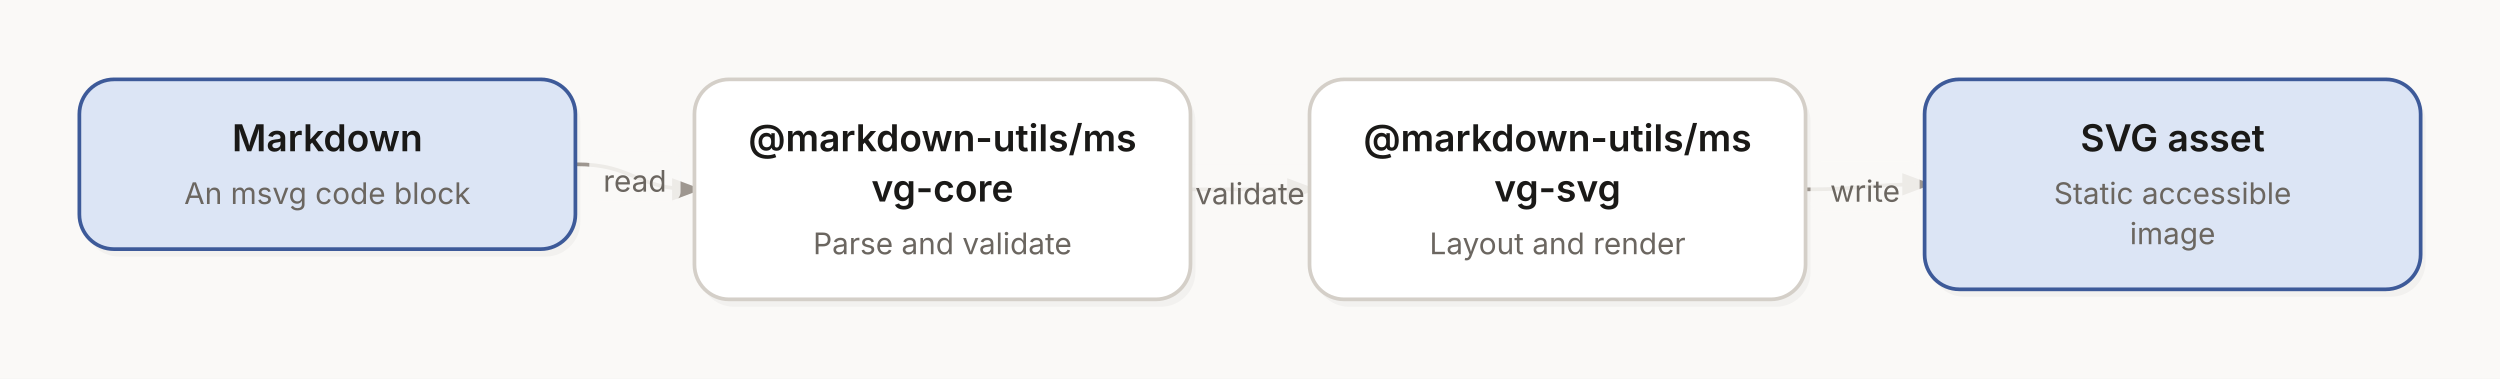
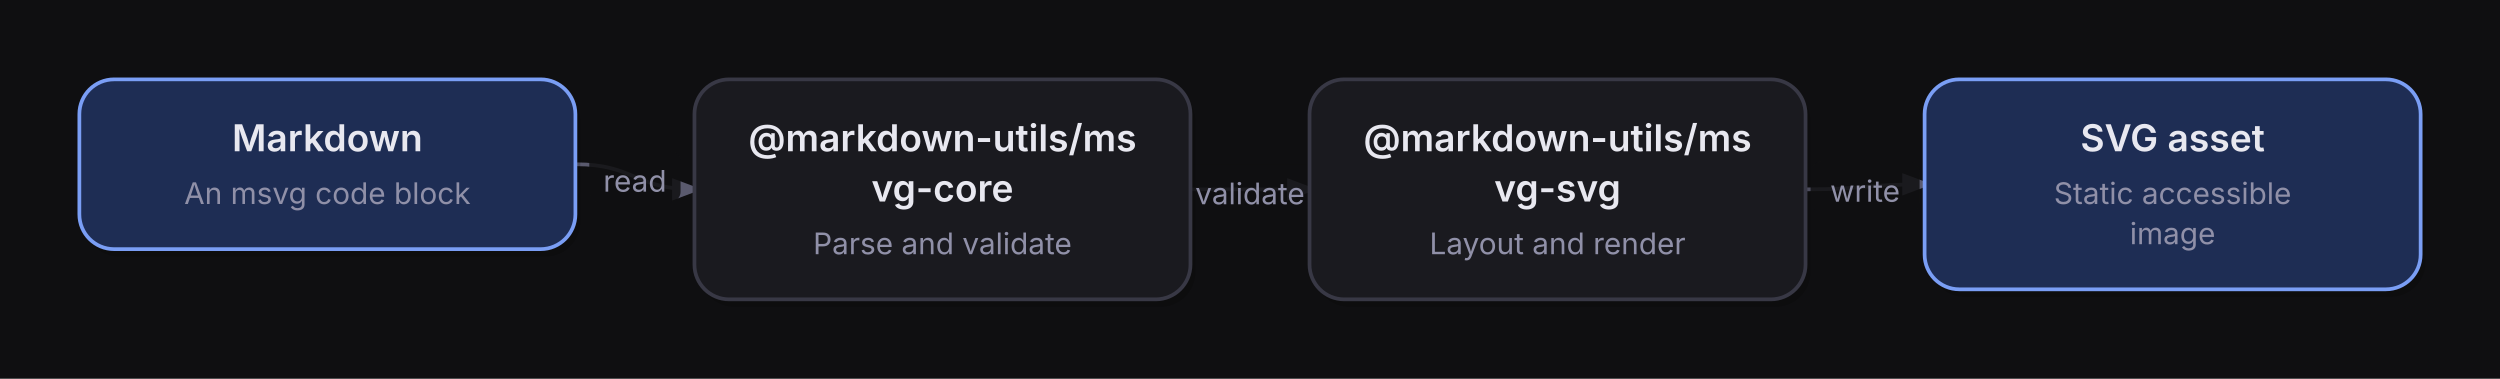
<svg xmlns="http://www.w3.org/2000/svg" viewBox="0 0 1008 152.7" width="1008" height="152.7" role="img" aria-labelledby="how-msvg-renders-a-diagram-d-title how-msvg-renders-a-diagram-d-desc">
-   <rect width="1008" height="152.7" fill="#faf9f7" />
+   <rect width="1008" height="152.7" fill="#0f0f11" />
  <defs>
    <marker id="how-msvg-renders-a-diagram-d-arrow" markerWidth="8" markerHeight="8" refX="6" refY="3" orient="auto">
-       <path d="M0,0 L0,6 L8,3 z" fill="#9e9790" />
+       <path d="M0,0 L0,6 L8,3 z" fill="#5a5a6e" />
    </marker>
  </defs>
  <g>
-     <path d="M 232 66.225 C 256 66.225, 256 76.35, 280 76.35" marker-end="url(#how-msvg-renders-a-diagram-d-arrow)" fill="none" stroke="#9e9790" stroke-width="1.5" />
-     <rect x="237.6" y="61.187" width="36.8" height="20.2" rx="4" fill="#faf9f7" opacity="0.85" />
-     <text x="256" y="77.287" text-anchor="middle" font-size="12" font-family="system-ui, -apple-system, 'Segoe UI', sans-serif" fill="#6b6660">read</text>
-     <path d="M 480 76.35 C 504 76.35, 504 76.35, 528 76.35" marker-end="url(#how-msvg-renders-a-diagram-d-arrow)" fill="none" stroke="#9e9790" stroke-width="1.5" />
-     <rect x="471.2" y="66.25" width="65.6" height="20.2" rx="4" fill="#faf9f7" opacity="0.85" />
-     <text x="504" y="82.35" text-anchor="middle" font-size="12" font-family="system-ui, -apple-system, 'Segoe UI', sans-serif" fill="#6b6660">validate</text>
-     <path d="M 728 76.35 C 752 76.35, 752 74.325, 776 74.325" marker-end="url(#how-msvg-renders-a-diagram-d-arrow)" fill="none" stroke="#9e9790" stroke-width="1.5" />
-     <rect x="730" y="65.238" width="44" height="20.2" rx="4" fill="#faf9f7" opacity="0.85" />
-     <text x="752" y="81.338" text-anchor="middle" font-size="12" font-family="system-ui, -apple-system, 'Segoe UI', sans-serif" fill="#6b6660">write</text>
+     <path d="M 232 66.225 C 256 66.225, 256 76.35, 280 76.35" marker-end="url(#how-msvg-renders-a-diagram-d-arrow)" fill="none" stroke="#5a5a6e" stroke-width="1.5" />
+     <rect x="237.6" y="61.187" width="36.8" height="20.2" rx="4" fill="#0f0f11" opacity="0.85" />
+     <text x="256" y="77.287" text-anchor="middle" font-size="12" font-family="system-ui, -apple-system, 'Segoe UI', sans-serif" fill="#9090a8">read</text>
+     <path d="M 480 76.35 C 504 76.35, 504 76.35, 528 76.35" marker-end="url(#how-msvg-renders-a-diagram-d-arrow)" fill="none" stroke="#5a5a6e" stroke-width="1.5" />
+     <rect x="471.2" y="66.25" width="65.6" height="20.2" rx="4" fill="#0f0f11" opacity="0.85" />
+     <text x="504" y="82.35" text-anchor="middle" font-size="12" font-family="system-ui, -apple-system, 'Segoe UI', sans-serif" fill="#9090a8">validate</text>
+     <path d="M 728 76.35 C 752 76.35, 752 74.325, 776 74.325" marker-end="url(#how-msvg-renders-a-diagram-d-arrow)" fill="none" stroke="#5a5a6e" stroke-width="1.5" />
+     <rect x="730" y="65.238" width="44" height="20.2" rx="4" fill="#0f0f11" opacity="0.85" />
+     <text x="752" y="81.338" text-anchor="middle" font-size="12" font-family="system-ui, -apple-system, 'Segoe UI', sans-serif" fill="#9090a8">write</text>
  </g>
  <g>
-     <rect x="34" y="35" width="200" height="68.45" rx="14" ry="14" fill="rgba(0,0,0,0.08)" opacity="0.4" />
-     <rect x="32" y="32" width="200" height="68.45" rx="14" ry="14" fill="#dce5f5" stroke="#3d5a99" stroke-width="1.5" />
-     <text x="132" y="61" text-anchor="middle" font-size="15" font-family="system-ui, -apple-system, 'Segoe UI', sans-serif" font-weight="600" fill="#1a1917">Markdown</text>
-     <text x="132" y="82.25" text-anchor="middle" font-size="12" font-family="system-ui, -apple-system, 'Segoe UI', sans-serif" font-weight="normal" fill="#6b6660">An msvg code block</text>
-     <rect x="282" y="35" width="200" height="88.7" rx="14" ry="14" fill="rgba(0,0,0,0.08)" opacity="0.4" />
-     <rect x="280" y="32" width="200" height="88.7" rx="14" ry="14" fill="#ffffff" stroke="#d4cfc8" stroke-width="1.5" />
-     <text x="380" y="61" text-anchor="middle" font-size="15" font-family="system-ui, -apple-system, 'Segoe UI', sans-serif" font-weight="600" fill="#1a1917">@markdown-utils/ms</text>
-     <text x="380" y="81.25" text-anchor="middle" font-size="15" font-family="system-ui, -apple-system, 'Segoe UI', sans-serif" font-weight="600" fill="#1a1917">vg-core</text>
-     <text x="380" y="102.5" text-anchor="middle" font-size="12" font-family="system-ui, -apple-system, 'Segoe UI', sans-serif" font-weight="normal" fill="#6b6660">Parse and validate</text>
-     <rect x="530" y="35" width="200" height="88.7" rx="14" ry="14" fill="rgba(0,0,0,0.08)" opacity="0.4" />
-     <rect x="528" y="32" width="200" height="88.7" rx="14" ry="14" fill="#ffffff" stroke="#d4cfc8" stroke-width="1.5" />
-     <text x="628" y="61" text-anchor="middle" font-size="15" font-family="system-ui, -apple-system, 'Segoe UI', sans-serif" font-weight="600" fill="#1a1917">@markdown-utils/ms</text>
-     <text x="628" y="81.25" text-anchor="middle" font-size="15" font-family="system-ui, -apple-system, 'Segoe UI', sans-serif" font-weight="600" fill="#1a1917">vg-svg</text>
-     <text x="628" y="102.5" text-anchor="middle" font-size="12" font-family="system-ui, -apple-system, 'Segoe UI', sans-serif" font-weight="normal" fill="#6b6660">Layout and render</text>
-     <rect x="778" y="35" width="200" height="84.65" rx="14" ry="14" fill="rgba(0,0,0,0.08)" opacity="0.4" />
-     <rect x="776" y="32" width="200" height="84.65" rx="14" ry="14" fill="#dce5f5" stroke="#3d5a99" stroke-width="1.5" />
-     <text x="876" y="61" text-anchor="middle" font-size="15" font-family="system-ui, -apple-system, 'Segoe UI', sans-serif" font-weight="600" fill="#1a1917">SVG asset</text>
-     <text x="876" y="82.25" text-anchor="middle" font-size="12" font-family="system-ui, -apple-system, 'Segoe UI', sans-serif" font-weight="normal" fill="#6b6660">Static accessible</text>
-     <text x="876" y="98.45" text-anchor="middle" font-size="12" font-family="system-ui, -apple-system, 'Segoe UI', sans-serif" font-weight="normal" fill="#6b6660">image</text>
+     <rect x="34" y="35" width="200" height="68.45" rx="14" ry="14" fill="rgba(0,0,0,0.4)" opacity="0.4" />
+     <rect x="32" y="32" width="200" height="68.45" rx="14" ry="14" fill="#1e2d54" stroke="#7a9ef5" stroke-width="1.5" />
+     <text x="132" y="61" text-anchor="middle" font-size="15" font-family="system-ui, -apple-system, 'Segoe UI', sans-serif" font-weight="600" fill="#e8e8f0">Markdown</text>
+     <text x="132" y="82.25" text-anchor="middle" font-size="12" font-family="system-ui, -apple-system, 'Segoe UI', sans-serif" font-weight="normal" fill="#9090a8">An msvg code block</text>
+     <rect x="282" y="35" width="200" height="88.7" rx="14" ry="14" fill="rgba(0,0,0,0.4)" opacity="0.4" />
+     <rect x="280" y="32" width="200" height="88.7" rx="14" ry="14" fill="#1a1a1f" stroke="#383845" stroke-width="1.5" />
+     <text x="380" y="61" text-anchor="middle" font-size="15" font-family="system-ui, -apple-system, 'Segoe UI', sans-serif" font-weight="600" fill="#e8e8f0">@markdown-utils/ms</text>
+     <text x="380" y="81.25" text-anchor="middle" font-size="15" font-family="system-ui, -apple-system, 'Segoe UI', sans-serif" font-weight="600" fill="#e8e8f0">vg-core</text>
+     <text x="380" y="102.5" text-anchor="middle" font-size="12" font-family="system-ui, -apple-system, 'Segoe UI', sans-serif" font-weight="normal" fill="#9090a8">Parse and validate</text>
+     <rect x="530" y="35" width="200" height="88.7" rx="14" ry="14" fill="rgba(0,0,0,0.4)" opacity="0.4" />
+     <rect x="528" y="32" width="200" height="88.7" rx="14" ry="14" fill="#1a1a1f" stroke="#383845" stroke-width="1.5" />
+     <text x="628" y="61" text-anchor="middle" font-size="15" font-family="system-ui, -apple-system, 'Segoe UI', sans-serif" font-weight="600" fill="#e8e8f0">@markdown-utils/ms</text>
+     <text x="628" y="81.25" text-anchor="middle" font-size="15" font-family="system-ui, -apple-system, 'Segoe UI', sans-serif" font-weight="600" fill="#e8e8f0">vg-svg</text>
+     <text x="628" y="102.5" text-anchor="middle" font-size="12" font-family="system-ui, -apple-system, 'Segoe UI', sans-serif" font-weight="normal" fill="#9090a8">Layout and render</text>
+     <rect x="778" y="35" width="200" height="84.65" rx="14" ry="14" fill="rgba(0,0,0,0.4)" opacity="0.4" />
+     <rect x="776" y="32" width="200" height="84.65" rx="14" ry="14" fill="#1e2d54" stroke="#7a9ef5" stroke-width="1.5" />
+     <text x="876" y="61" text-anchor="middle" font-size="15" font-family="system-ui, -apple-system, 'Segoe UI', sans-serif" font-weight="600" fill="#e8e8f0">SVG asset</text>
+     <text x="876" y="82.25" text-anchor="middle" font-size="12" font-family="system-ui, -apple-system, 'Segoe UI', sans-serif" font-weight="normal" fill="#9090a8">Static accessible</text>
+     <text x="876" y="98.45" text-anchor="middle" font-size="12" font-family="system-ui, -apple-system, 'Segoe UI', sans-serif" font-weight="normal" fill="#9090a8">image</text>
  </g>
</svg>
